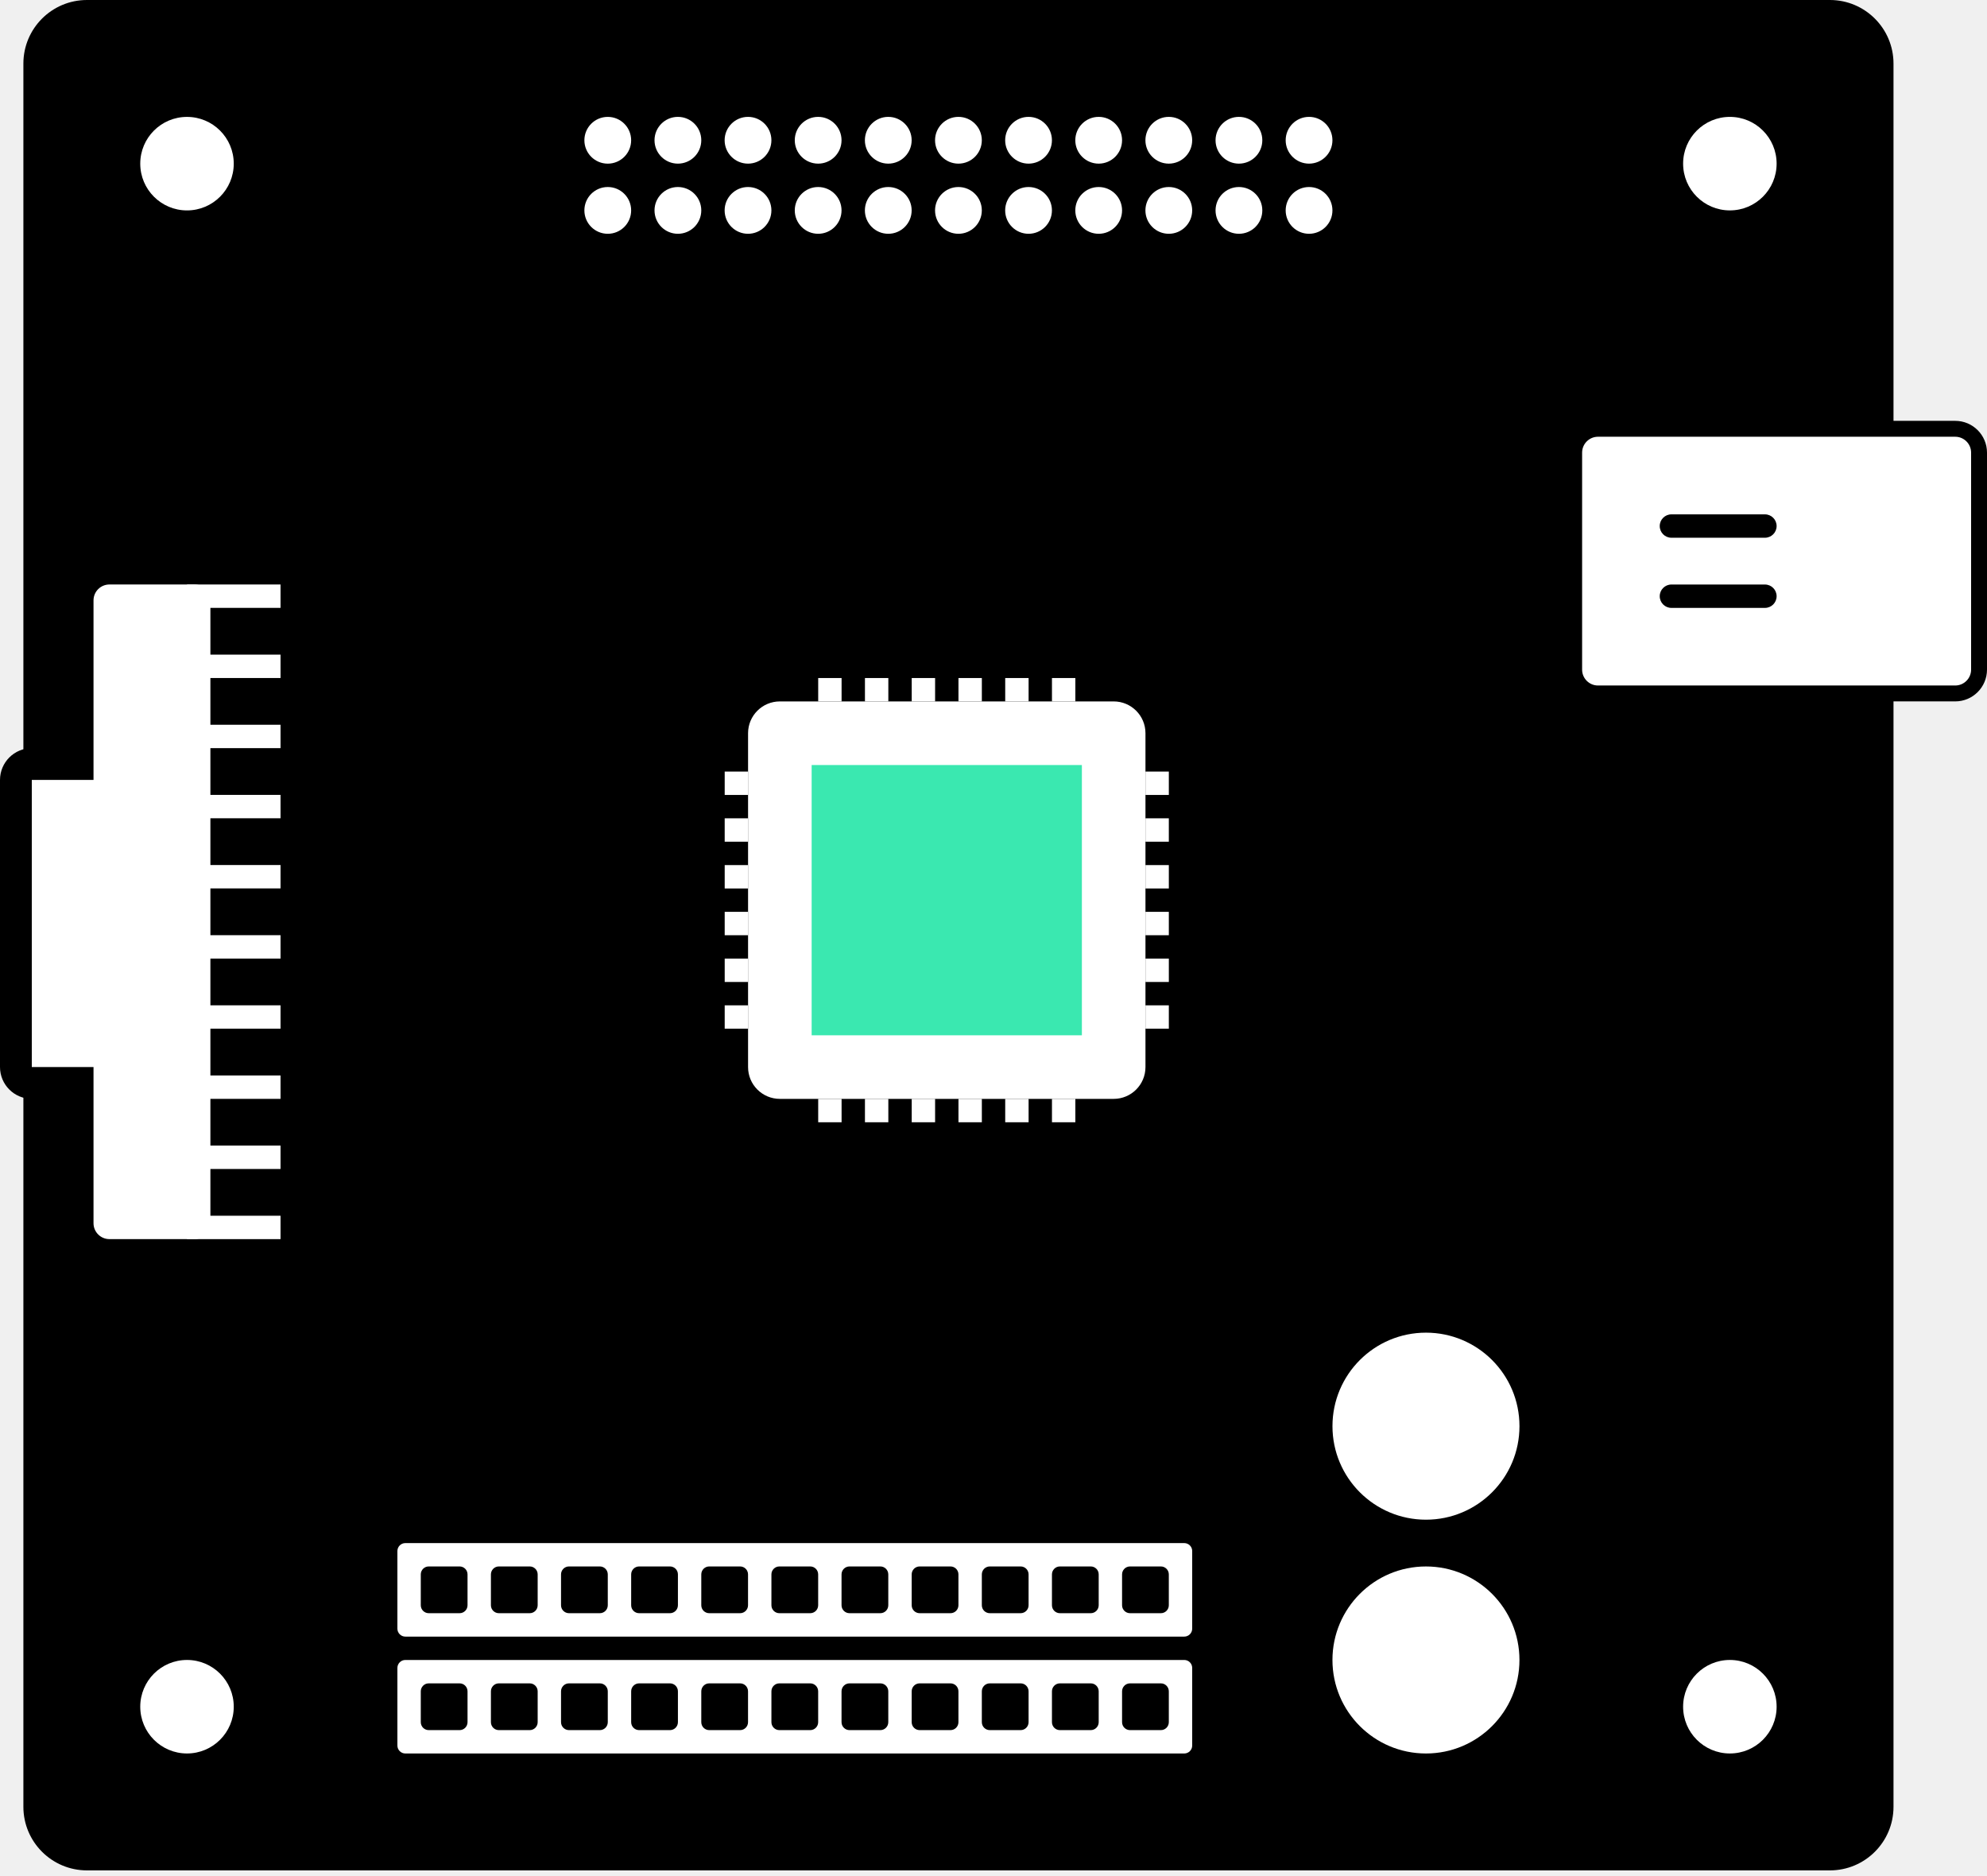
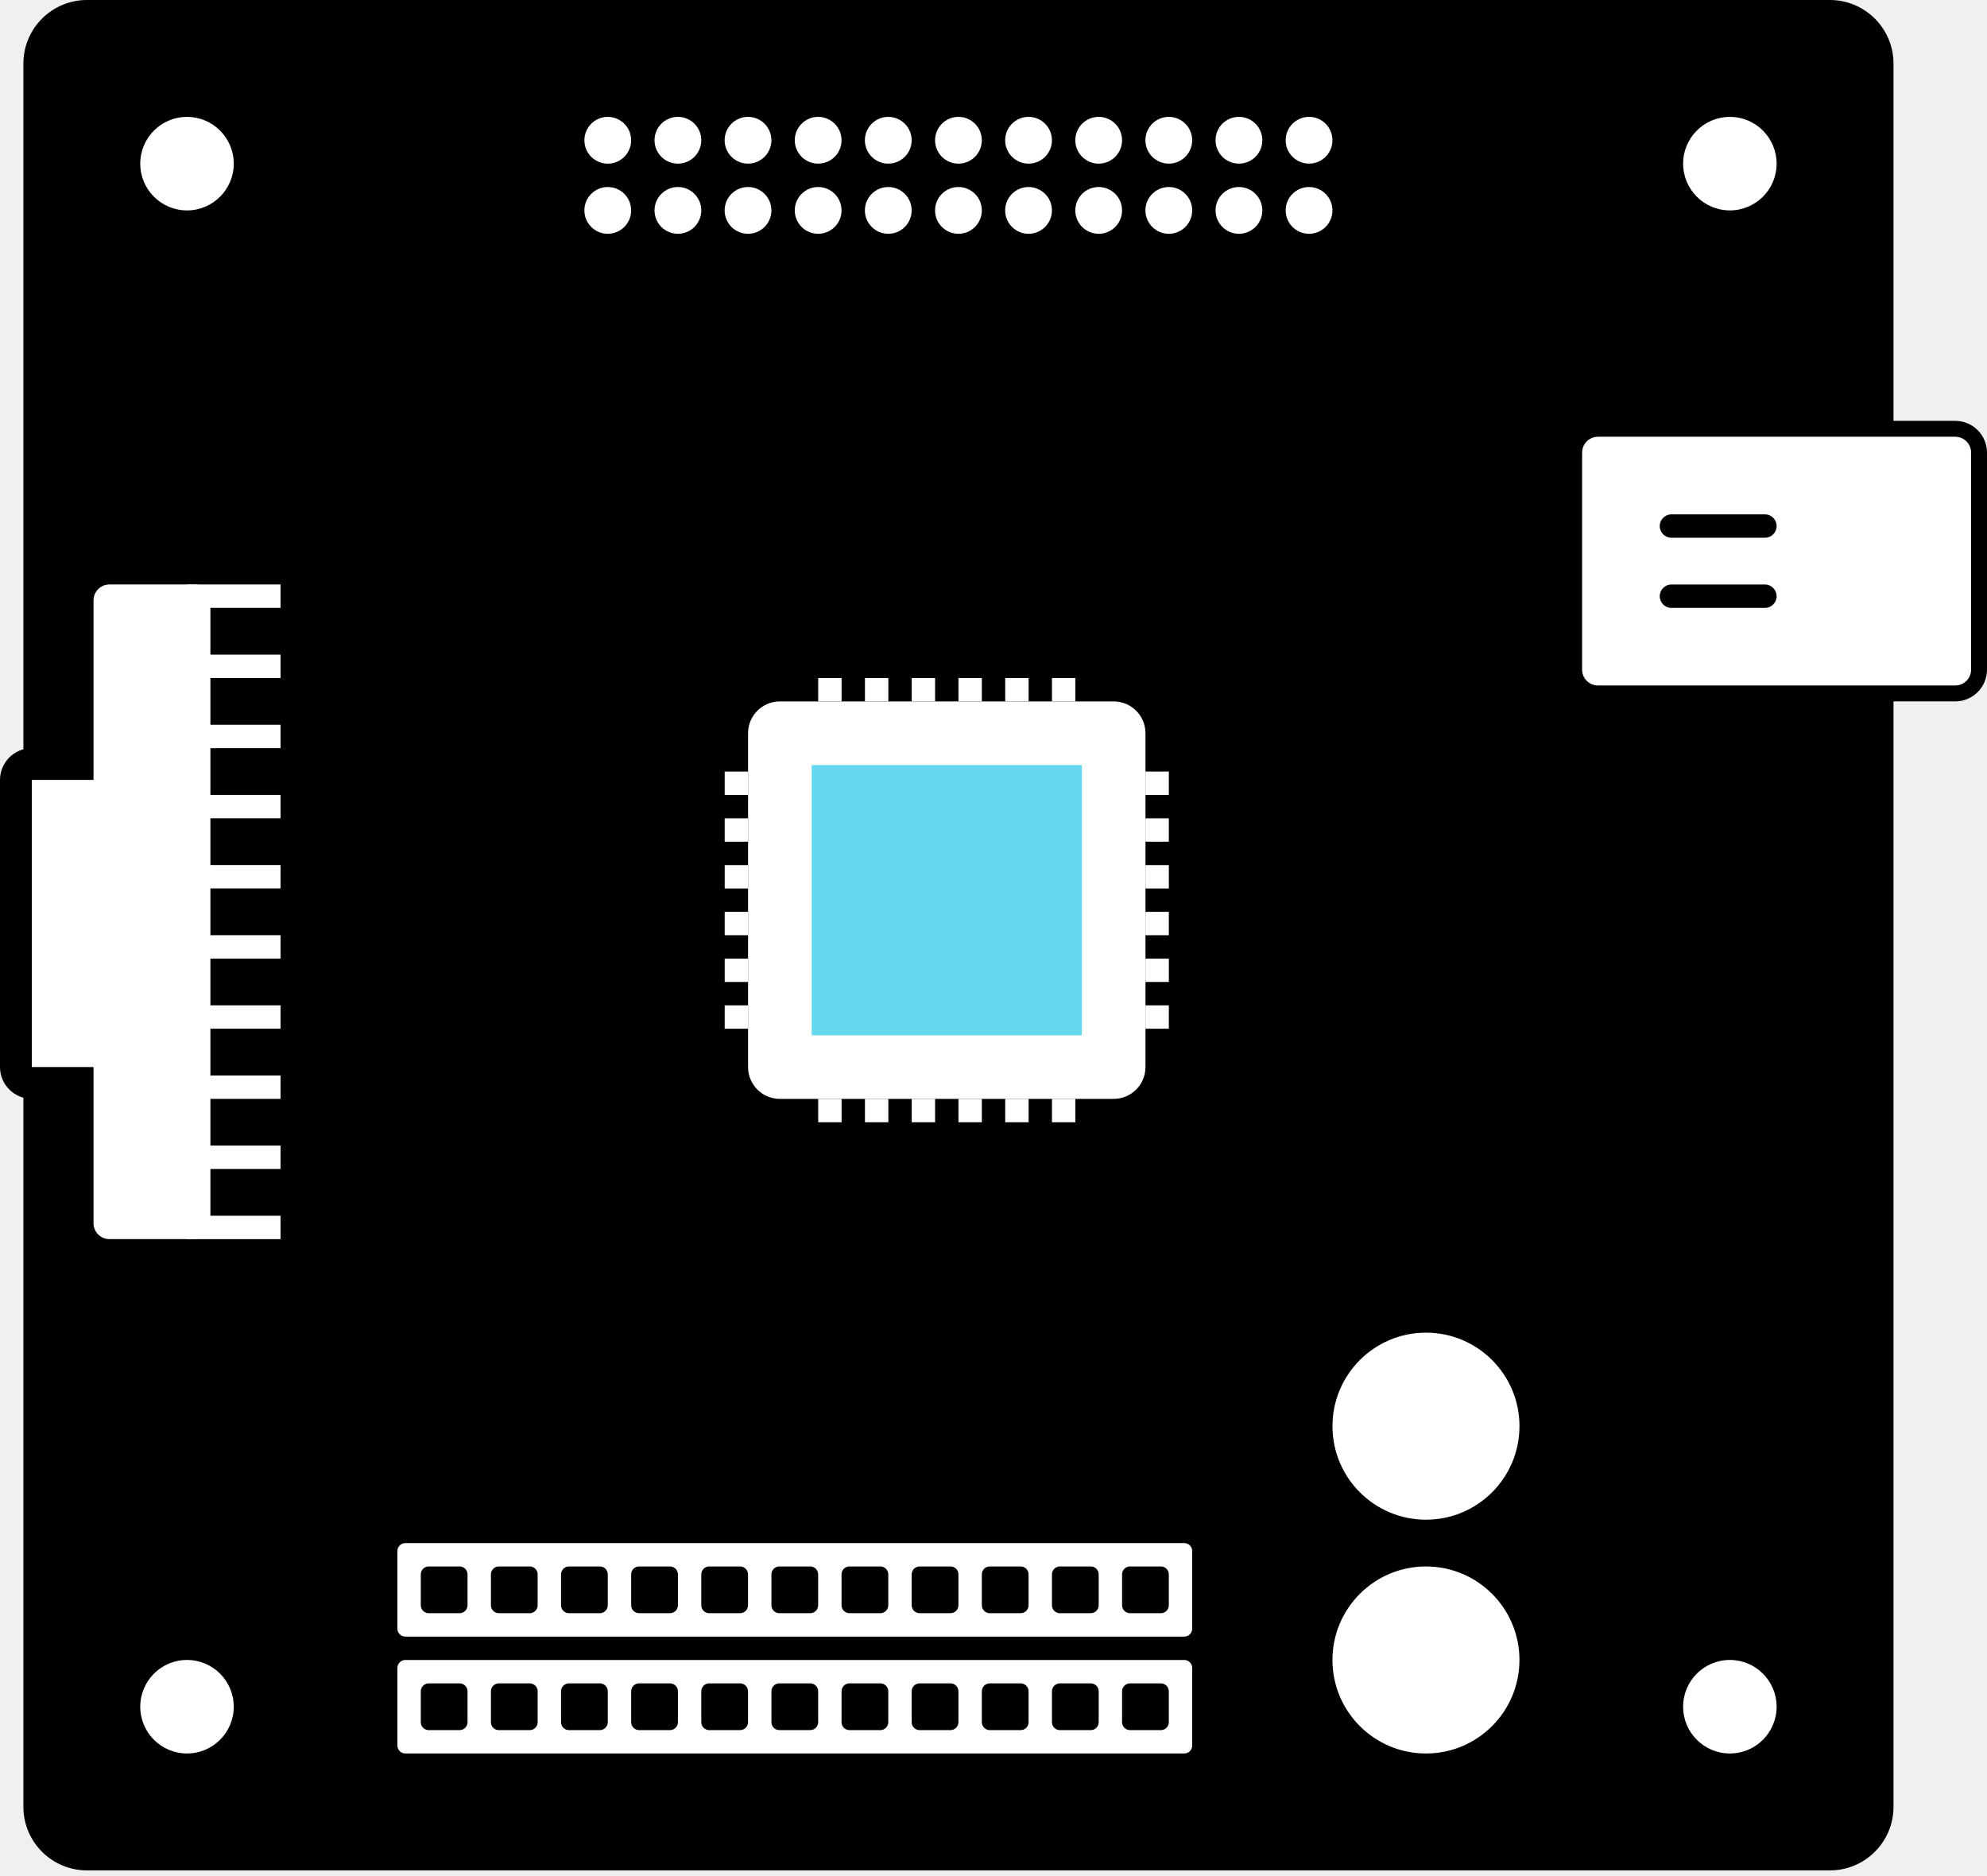
<svg xmlns="http://www.w3.org/2000/svg" width="125" height="118" viewBox="0 0 125 118" fill="none">
-   <rect x="1.471" width="117.647" height="117.647" rx="4" fill="black" />
+   <rect x="1.471" width="117.647" height="117.647" rx="4" fill="#000" />
  <circle cx="11.764" cy="10.294" r="2.941" fill="white" />
  <circle cx="108.824" cy="107.352" r="2.941" fill="white" />
  <circle cx="11.764" cy="107.352" r="2.941" fill="white" />
  <circle cx="108.824" cy="10.293" r="2.941" fill="white" />
  <circle cx="42.646" cy="8.822" r="1.471" fill="white" />
  <circle cx="38.234" cy="8.823" r="1.471" fill="white" />
  <circle cx="82.351" cy="13.234" r="1.471" fill="white" />
  <circle cx="47.057" cy="8.822" r="1.471" fill="white" />
  <circle cx="47.057" cy="13.234" r="1.471" fill="white" />
  <circle cx="51.469" cy="8.822" r="1.471" fill="white" />
  <circle cx="42.646" cy="13.234" r="1.471" fill="white" />
  <circle cx="51.469" cy="13.234" r="1.471" fill="white" />
  <circle cx="55.88" cy="8.822" r="1.471" fill="white" />
  <circle cx="60.294" cy="8.822" r="1.471" fill="white" />
  <circle cx="64.705" cy="8.822" r="1.471" fill="white" />
  <circle cx="69.117" cy="8.822" r="1.471" fill="white" />
  <circle cx="73.528" cy="8.822" r="1.471" fill="white" />
  <circle cx="77.94" cy="8.822" r="1.471" fill="white" />
  <circle cx="38.234" cy="13.234" r="1.471" fill="white" />
  <circle cx="55.88" cy="13.234" r="1.471" fill="white" />
  <circle cx="60.294" cy="13.234" r="1.471" fill="white" />
  <circle cx="64.705" cy="13.234" r="1.471" fill="white" />
  <circle cx="69.117" cy="13.234" r="1.471" fill="white" />
  <circle cx="82.351" cy="8.822" r="1.471" fill="white" />
  <circle cx="73.528" cy="13.234" r="1.471" fill="white" />
  <circle cx="77.94" cy="13.234" r="1.471" fill="white" />
-   <rect x="99.029" y="26.971" width="25.471" height="16.647" rx="1.5" fill="white" stroke="black" />
-   <rect x="104.412" y="32.353" width="7.353" height="1.471" rx="0.735" fill="black" />
-   <rect x="104.412" y="36.766" width="7.353" height="1.471" rx="0.735" fill="black" />
-   <rect x="1" y="48.058" width="6.824" height="20.059" rx="1" fill="white" stroke="black" stroke-width="2" />
+   <rect x="99.029" y="26.971" width="25.471" height="16.647" rx="1.5" fill="white" stroke="#000" />
+   <rect x="104.412" y="32.353" width="7.353" height="1.471" rx="0.735" fill="#000" />
+   <rect x="104.412" y="36.766" width="7.353" height="1.471" rx="0.735" fill="#000" />
+   <rect x="1" y="48.058" width="6.824" height="20.059" rx="1" fill="white" stroke="#000" stroke-width="2" />
  <rect x="5.883" y="36.764" width="7.353" height="41.176" rx="1" fill="white" />
  <rect x="11.766" y="36.764" width="5.882" height="1.471" fill="white" />
  <rect x="11.766" y="49.998" width="5.882" height="1.471" fill="white" />
  <rect x="11.766" y="58.823" width="5.882" height="1.471" fill="white" />
  <rect x="11.766" y="72.058" width="5.882" height="1.471" fill="white" />
  <rect x="11.766" y="76.47" width="5.882" height="1.471" fill="white" />
  <rect x="11.766" y="67.647" width="5.882" height="1.471" fill="white" />
  <rect x="11.766" y="63.234" width="5.882" height="1.471" fill="white" />
  <rect x="11.766" y="54.41" width="5.882" height="1.471" fill="white" />
  <rect x="11.766" y="45.587" width="5.882" height="1.471" fill="white" />
  <rect x="11.766" y="41.176" width="5.882" height="1.471" fill="white" />
  <circle cx="89.705" cy="104.412" r="5.882" fill="white" />
  <circle cx="89.706" cy="89.706" r="5.882" fill="white" />
  <mask id="path-45-inside-1" fill="white">
    <rect x="47.06" y="44.119" width="25" height="25" rx="2" />
  </mask>
-   <rect x="47.06" y="44.119" width="25" height="25" rx="2" fill="#3ae8b0" stroke="white" stroke-width="8" mask="url(#path-45-inside-1)" />
+   <rect x="47.06" y="44.119" width="25" height="25" rx="2" fill="#66d9ef" stroke="white" stroke-width="8" mask="url(#path-45-inside-1)" />
  <rect x="51.472" y="42.648" width="1.471" height="1.471" fill="white" />
  <rect x="66.178" y="42.648" width="1.471" height="1.471" fill="white" />
  <rect x="63.237" y="42.648" width="1.471" height="1.471" fill="white" />
  <rect x="60.296" y="42.648" width="1.471" height="1.471" fill="white" />
  <rect x="57.355" y="42.648" width="1.471" height="1.471" fill="white" />
  <rect x="54.413" y="42.648" width="1.471" height="1.471" fill="white" />
  <rect x="51.472" y="69.119" width="1.471" height="1.471" fill="white" />
  <rect x="66.178" y="69.119" width="1.471" height="1.471" fill="white" />
  <rect x="63.237" y="69.119" width="1.471" height="1.471" fill="white" />
  <rect x="60.296" y="69.119" width="1.471" height="1.471" fill="white" />
  <rect x="57.355" y="69.119" width="1.471" height="1.471" fill="white" />
  <rect x="54.413" y="69.119" width="1.471" height="1.471" fill="white" />
  <rect x="72.059" y="64.706" width="1.471" height="1.471" transform="rotate(-90 72.0591 64.7061)" fill="white" />
  <rect x="72.059" y="50.002" width="1.471" height="1.471" transform="rotate(-90 72.0591 50.002)" fill="white" />
  <rect x="72.059" y="52.942" width="1.471" height="1.471" transform="rotate(-90 72.0591 52.9424)" fill="white" />
  <rect x="72.059" y="55.885" width="1.471" height="1.471" transform="rotate(-90 72.0591 55.8848)" fill="white" />
  <rect x="72.059" y="58.825" width="1.471" height="1.471" transform="rotate(-90 72.0591 58.8252)" fill="white" />
  <rect x="72.059" y="61.766" width="1.471" height="1.471" transform="rotate(-90 72.0591 61.7656)" fill="white" />
  <rect x="45.59" y="64.706" width="1.471" height="1.471" transform="rotate(-90 45.5901 64.7061)" fill="white" />
  <rect x="45.59" y="50.002" width="1.471" height="1.471" transform="rotate(-90 45.5901 50.002)" fill="white" />
  <rect x="45.59" y="52.942" width="1.471" height="1.471" transform="rotate(-90 45.5901 52.9424)" fill="white" />
  <rect x="45.59" y="55.885" width="1.471" height="1.471" transform="rotate(-90 45.5901 55.8848)" fill="white" />
  <rect x="45.59" y="58.825" width="1.471" height="1.471" transform="rotate(-90 45.5901 58.8252)" fill="white" />
  <rect x="45.59" y="61.766" width="1.471" height="1.471" transform="rotate(-90 45.5901 61.7656)" fill="white" />
  <rect x="25" y="97.06" width="50" height="5.882" rx="0.5" fill="white" />
-   <rect x="26.471" y="98.529" width="2.941" height="2.941" rx="0.5" fill="black" />
-   <rect x="52.94" y="98.529" width="2.941" height="2.941" rx="0.5" fill="black" />
-   <rect x="57.353" y="98.529" width="2.941" height="2.941" rx="0.5" fill="black" />
-   <rect x="61.766" y="98.529" width="2.941" height="2.941" rx="0.5" fill="black" />
-   <rect x="70.588" y="98.529" width="2.941" height="2.941" rx="0.5" fill="black" />
-   <rect x="66.177" y="98.529" width="2.941" height="2.941" rx="0.5" fill="black" />
-   <rect x="48.529" y="98.529" width="2.941" height="2.941" rx="0.5" fill="black" />
-   <rect x="44.117" y="98.529" width="2.941" height="2.941" rx="0.5" fill="black" />
-   <rect x="39.706" y="98.529" width="2.941" height="2.941" rx="0.5" fill="black" />
-   <rect x="35.294" y="98.529" width="2.941" height="2.941" rx="0.5" fill="black" />
-   <rect x="30.883" y="98.529" width="2.941" height="2.941" rx="0.5" fill="black" />
+   <rect x="26.471" y="98.529" width="2.941" height="2.941" rx="0.5" fill="#000" />
+   <rect x="52.94" y="98.529" width="2.941" height="2.941" rx="0.5" fill="#000" />
+   <rect x="57.353" y="98.529" width="2.941" height="2.941" rx="0.5" fill="#000" />
+   <rect x="61.766" y="98.529" width="2.941" height="2.941" rx="0.5" fill="#000" />
+   <rect x="70.588" y="98.529" width="2.941" height="2.941" rx="0.5" fill="#000" />
+   <rect x="66.177" y="98.529" width="2.941" height="2.941" rx="0.5" fill="#000" />
+   <rect x="48.529" y="98.529" width="2.941" height="2.941" rx="0.5" fill="#000" />
+   <rect x="44.117" y="98.529" width="2.941" height="2.941" rx="0.5" fill="#000" />
+   <rect x="39.706" y="98.529" width="2.941" height="2.941" rx="0.5" fill="#000" />
+   <rect x="35.294" y="98.529" width="2.941" height="2.941" rx="0.5" fill="#000" />
+   <rect x="30.883" y="98.529" width="2.941" height="2.941" rx="0.5" fill="#000" />
  <rect x="25" y="104.412" width="50" height="5.882" rx="0.5" fill="white" />
-   <rect x="26.471" y="105.883" width="2.941" height="2.941" rx="0.5" fill="black" />
-   <rect x="52.94" y="105.883" width="2.941" height="2.941" rx="0.5" fill="black" />
-   <rect x="57.353" y="105.883" width="2.941" height="2.941" rx="0.5" fill="black" />
-   <rect x="61.766" y="105.883" width="2.941" height="2.941" rx="0.5" fill="black" />
-   <rect x="70.588" y="105.883" width="2.941" height="2.941" rx="0.5" fill="black" />
-   <rect x="66.177" y="105.883" width="2.941" height="2.941" rx="0.5" fill="black" />
-   <rect x="48.529" y="105.883" width="2.941" height="2.941" rx="0.5" fill="black" />
-   <rect x="44.117" y="105.883" width="2.941" height="2.941" rx="0.5" fill="black" />
-   <rect x="39.706" y="105.883" width="2.941" height="2.941" rx="0.5" fill="black" />
-   <rect x="35.294" y="105.883" width="2.941" height="2.941" rx="0.5" fill="black" />
-   <rect x="30.883" y="105.883" width="2.941" height="2.941" rx="0.5" fill="black" />
+   <rect x="26.471" y="105.883" width="2.941" height="2.941" rx="0.5" fill="#000" />
+   <rect x="52.94" y="105.883" width="2.941" height="2.941" rx="0.5" fill="#000" />
+   <rect x="57.353" y="105.883" width="2.941" height="2.941" rx="0.5" fill="#000" />
+   <rect x="61.766" y="105.883" width="2.941" height="2.941" rx="0.5" fill="#000" />
+   <rect x="70.588" y="105.883" width="2.941" height="2.941" rx="0.5" fill="#000" />
+   <rect x="66.177" y="105.883" width="2.941" height="2.941" rx="0.5" fill="#000" />
+   <rect x="48.529" y="105.883" width="2.941" height="2.941" rx="0.5" fill="#000" />
+   <rect x="44.117" y="105.883" width="2.941" height="2.941" rx="0.5" fill="#000" />
+   <rect x="39.706" y="105.883" width="2.941" height="2.941" rx="0.5" fill="#000" />
+   <rect x="35.294" y="105.883" width="2.941" height="2.941" rx="0.5" fill="#000" />
+   <rect x="30.883" y="105.883" width="2.941" height="2.941" rx="0.5" fill="#000" />
</svg>
